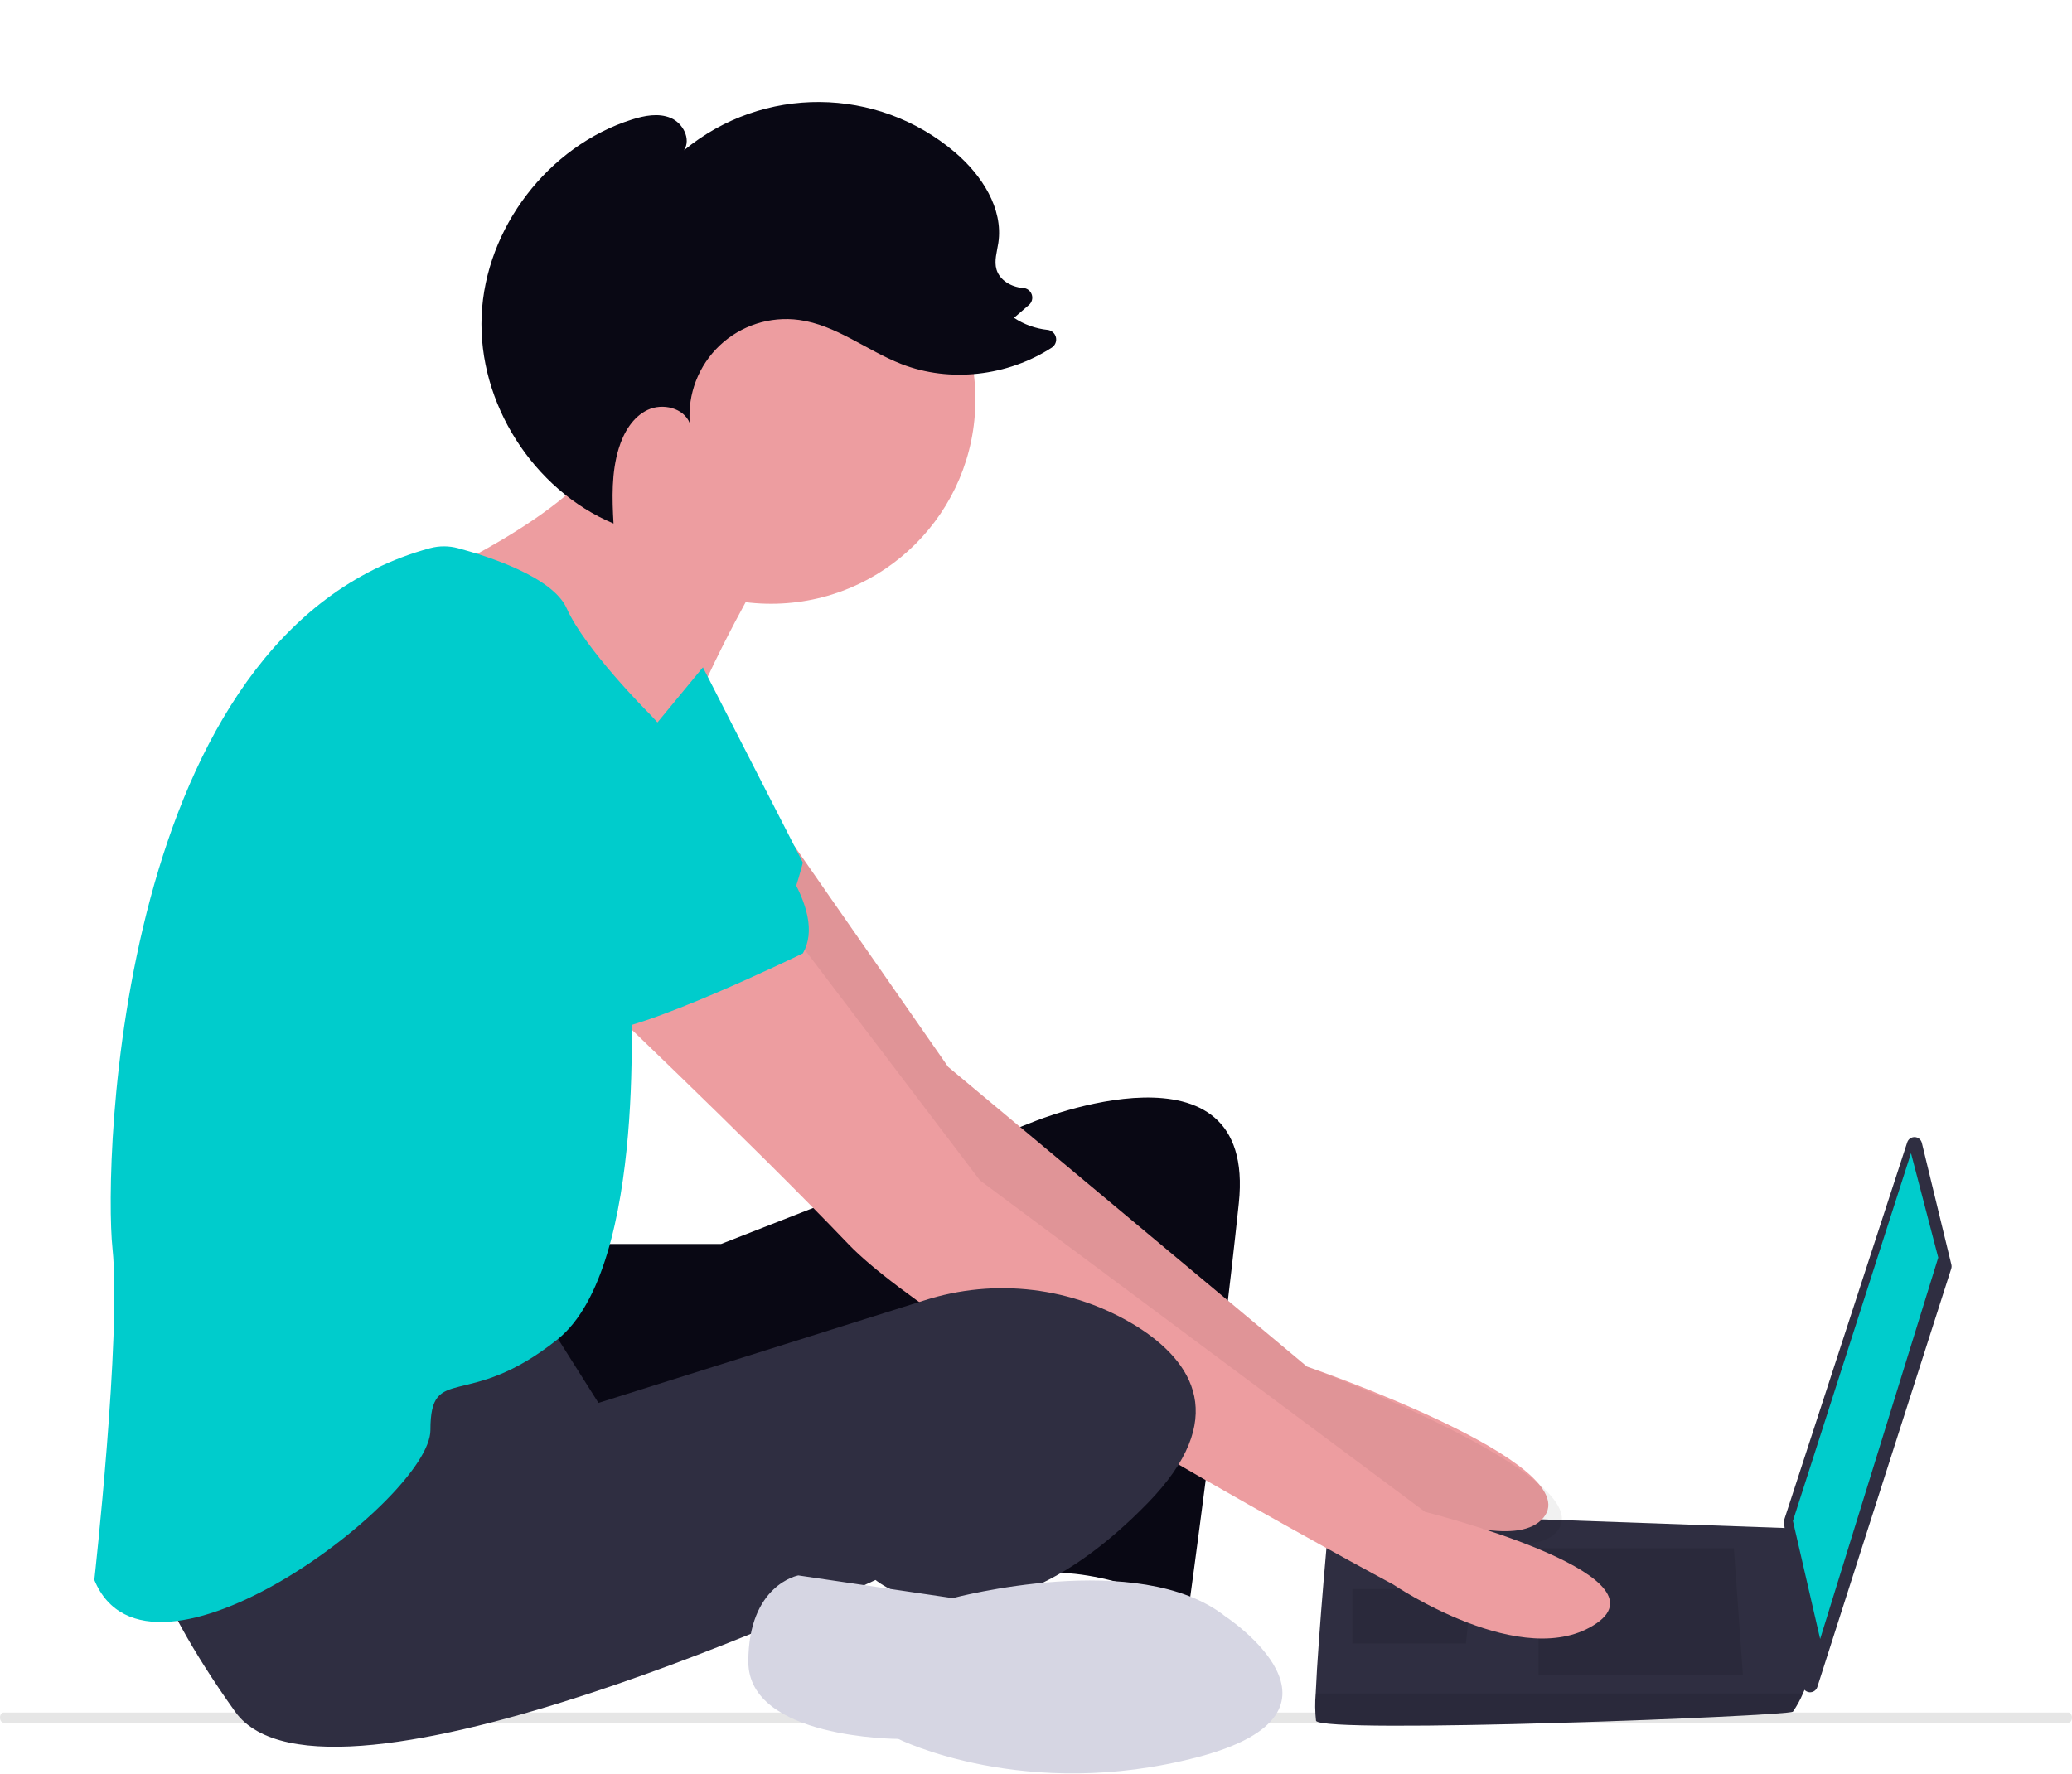
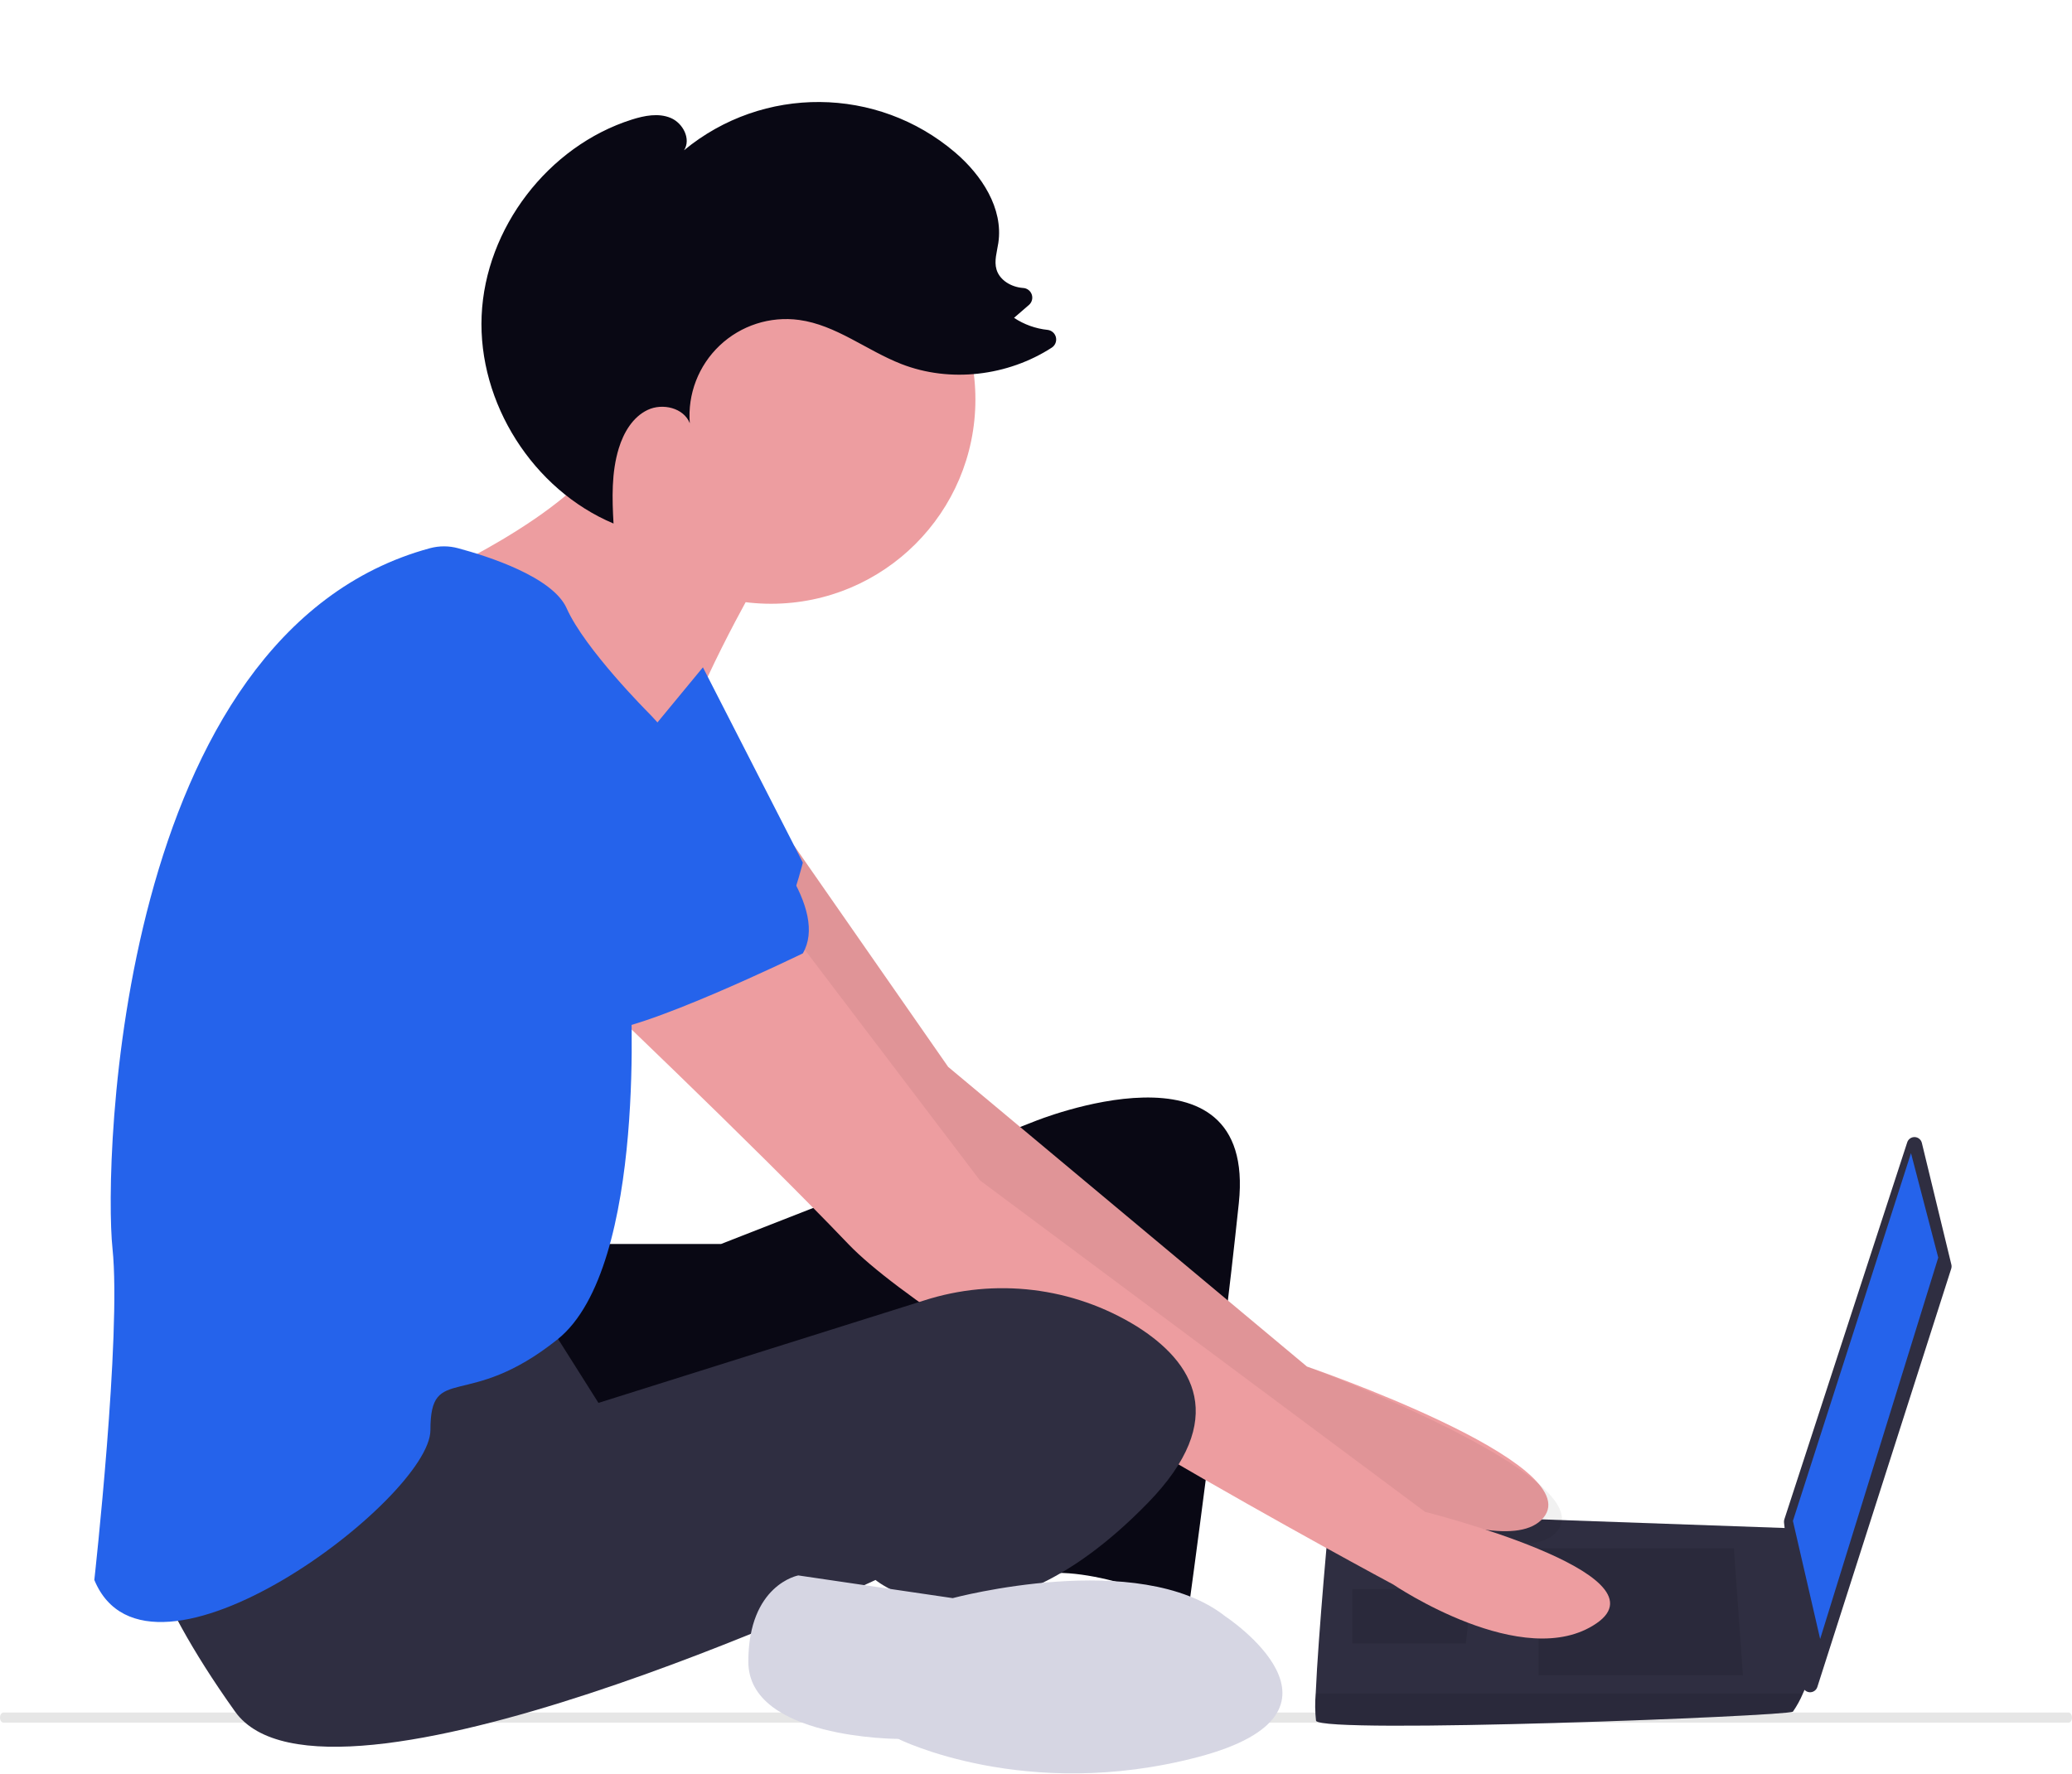
<svg xmlns="http://www.w3.org/2000/svg" width="800.932" height="685.684" viewBox="0 0 800.932 685.684" role="img" artist="Katerina Limpitsouni" source="https://undraw.co/">
  <g transform="translate(-673.43 -291.537)">
    <path d="M255.615,690.678c0,1.077.589,1.953,1.32,1.956h798.284c.733,0,1.328-.876,1.328-1.956s-.595-1.956-1.328-1.956H256.943c-.731,0-1.326.867-1.328,1.945Z" transform="translate(417.815 264.968)" fill="#e6e6e6" />
    <g transform="translate(709.893 291.537)">
      <path d="M862.8,562.914l11.409,47.062a2.942,2.942,0,0,1-.057,1.588L822.4,773.293a2.94,2.94,0,0,1-5.72-.564l-7.159-63a2.943,2.943,0,0,1,.126-1.243l47.5-145.787a2.94,2.94,0,0,1,5.652.219Z" transform="translate(-156.371 -121.02)" fill="#2f2e41" />
-       <path d="M770.185,412.038l10.536,40.378L735.074,599.885l-10.533-45.644Z" transform="translate(-67.954 33.826)" fill="#00CCCC" />
+       <path d="M770.185,412.038l10.536,40.378L735.074,599.885l-10.533-45.644Z" transform="translate(-67.954 33.826)" fill="#2563eb" />
      <path d="M755.294,685.036c1.756,5.267,182.581-1.755,184.336-3.511a38.1,38.1,0,0,0,3.862-7.022c1.65-3.511,3.16-7.022,3.16-7.022l-7.022-56.846L760.561,604.28s-4.477,48.173-5.39,70.223a52.674,52.674,0,0,0,.123,10.534Z" transform="translate(-283.042 -19.719)" fill="#2f2e41" />
      <path d="M770.445,458.005l3.509,49.156h-79V458.005Z" transform="translate(-136.679 140.595)" opacity="0.1" />
      <path d="M718.935,462.825l.472-.093-2.226,21.159h-43.89V462.825Z" transform="translate(-186.994 151.575)" opacity="0.1" />
      <path d="M755.294,635.947c1.756,5.267,182.581-1.755,184.336-3.511a38.1,38.1,0,0,0,3.862-7.022H755.171a52.674,52.674,0,0,0,.123,10.534Z" transform="translate(-283.042 29.37)" opacity="0.1" />
      <path d="M701.736,612.7h49.156l121.135-47.4s86.024-35.112,79,31.6-19.311,156.247-19.311,156.247-38.623-17.556-59.69-12.289S865,633.763,865,633.763s-172.047,82.512-187.847,71.979-19.311-84.268-19.311-84.268Z" transform="translate(-508.622 -131.716)" fill="#090814" />
      <path d="M725.184,526.777l59.489,85.472L923.364,728.117s108.959,37.389,91.4,58.456-105.448-28.611-105.448-28.611S749.562,642.094,744.3,633.316s-63.2-91.29-63.2-91.29Z" transform="translate(-454.624 -199.736)" fill="#ed9da0" />
      <path d="M725.184,526.777l59.489,85.472L923.364,728.117s114.293,42.639,96.738,63.706-110.782-33.861-110.782-33.861S749.562,642.094,744.3,633.316s-63.2-91.29-63.2-91.29Z" transform="translate(-454.624 -199.736)" opacity="0.058" />
      <path d="M774.141,543.536s-26.334,45.645-31.6,70.223-79-49.156-79-49.156l-9.656-25.456s69.345-32.478,64.079-58.812S774.141,543.536,774.141,543.536Z" transform="translate(-517.826 -318.87)" fill="#ed9da0" />
      <circle cx="79.001" cy="79.001" r="79.001" transform="translate(182.579 75.442)" fill="#ed9da0" />
      <path d="M753.21,537.178l71.979,94.8L997.235,760.137s94.4,23.767,66.311,43.078-78.6-14.989-78.6-14.989-173.8-93.046-210.67-131.669S668.942,552.979,668.942,552.979Z" transform="translate(-482.85 -175.577)" fill="#ed9da0" />
      <path d="M774.467,589.243,795.534,622.6l125.73-39.555a98.857,98.857,0,0,1,82.307,9.93c21.945,13.825,35.99,35.77,4.389,68.248-63.2,64.956-105.335,29.845-105.335,29.845S690.2,791.135,655.087,741.979s-36.867-73.734-36.867-73.734S753.4,583.977,774.467,589.243Z" transform="translate(-600.664 -80.173)" fill="#2f2e41" />
      <path d="M873.356,627.477s56.178,36.867-10.534,54.423-115.868-7.022-115.868-7.022-57.934,0-57.934-29.845,19.311-33.356,19.311-33.356l59.69,8.778S840,601.143,873.356,627.477Z" transform="translate(-436.215 -2.538)" fill="#d6d6e3" />
      <g transform="translate(0 211.245)">
-         <path d="M724.234,506.005l38.623,75.49s-8.778,36.867-22.822,40.378S666.3,576.229,666.3,576.229Z" transform="translate(-488.986 -459.229)" fill="#00CCCC" />
-         <path d="M742.722,492.632a20.836,20.836,0,0,1,10.845.028c11.269,3.025,36.533,11.034,41.949,23.222,7.022,15.8,31.6,40.378,31.6,40.378s33.356,33.356,26.334,56.179S820.095,661.6,820.095,661.6s7.022,108.846-28.089,136.935-49.157,8.778-49.157,35.112S634,942.488,612.936,891.576c0,0,10.534-94.8,7.022-128.157C616.5,730.544,621.564,525.432,742.722,492.632Z" transform="translate(-612.936 -491.927)" fill="#00CCCC" />
-         <path d="M726.231,508.7s107.091,79,87.779,112.357c0,0-64.956,31.6-79,29.845s-68.468-63.2-82.512-68.468S631.43,482.367,726.231,508.7Z" transform="translate(-540.14 -463.68)" fill="#00CCCC" />
+         <path d="M724.234,506.005l38.623,75.49s-8.778,36.867-22.822,40.378S666.3,576.229,666.3,576.229Z" transform="translate(-488.986 -459.229)" fill="#2563eb" />
+         <path d="M742.722,492.632a20.836,20.836,0,0,1,10.845.028c11.269,3.025,36.533,11.034,41.949,23.222,7.022,15.8,31.6,40.378,31.6,40.378s33.356,33.356,26.334,56.179S820.095,661.6,820.095,661.6s7.022,108.846-28.089,136.935-49.157,8.778-49.157,35.112S634,942.488,612.936,891.576c0,0,10.534-94.8,7.022-128.157C616.5,730.544,621.564,525.432,742.722,492.632Z" transform="translate(-612.936 -491.927)" fill="#2563eb" />
+         <path d="M726.231,508.7s107.091,79,87.779,112.357c0,0-64.956,31.6-79,29.845s-68.468-63.2-82.512-68.468S631.43,482.367,726.231,508.7Z" transform="translate(-540.14 -463.68)" fill="#2563eb" />
      </g>
      <path d="M31.08,37.594c4.012-3.2,8.7-6.144,13.829-5.979s10.329,4.8,9.267,9.817A81.5,81.5,0,0,1,152.26,4.654c12.747,4.5,25.247,13.494,28.175,26.69.752,3.387.913,7.1,3.028,9.852,2.667,3.468,7.769,4.253,11.97,3.033l.126-.037a3.747,3.747,0,0,1,4.528,5.29l-3.607,6.727a28.9,28.9,0,0,0,13.77-.293,3.744,3.744,0,0,1,3.976,5.827C202.334,78.07,182.465,88.614,162.189,88.49c-14.411-.088-28.97-5.055-42.994-1.741a37.346,37.346,0,0,0-25.119,52.427c-4.309-4.713-12.637-3.6-17.045,1.023s-5.548,11.517-5.1,17.887c.679,9.743,4.5,18.923,8.52,27.858-33.738-1.062-65.65-24.729-76.391-56.74C-6.73,97.061,4.574,58.738,31.08,37.594Z" transform="translate(192.224 0) rotate(21)" fill="#090814" />
    </g>
  </g>
</svg>
